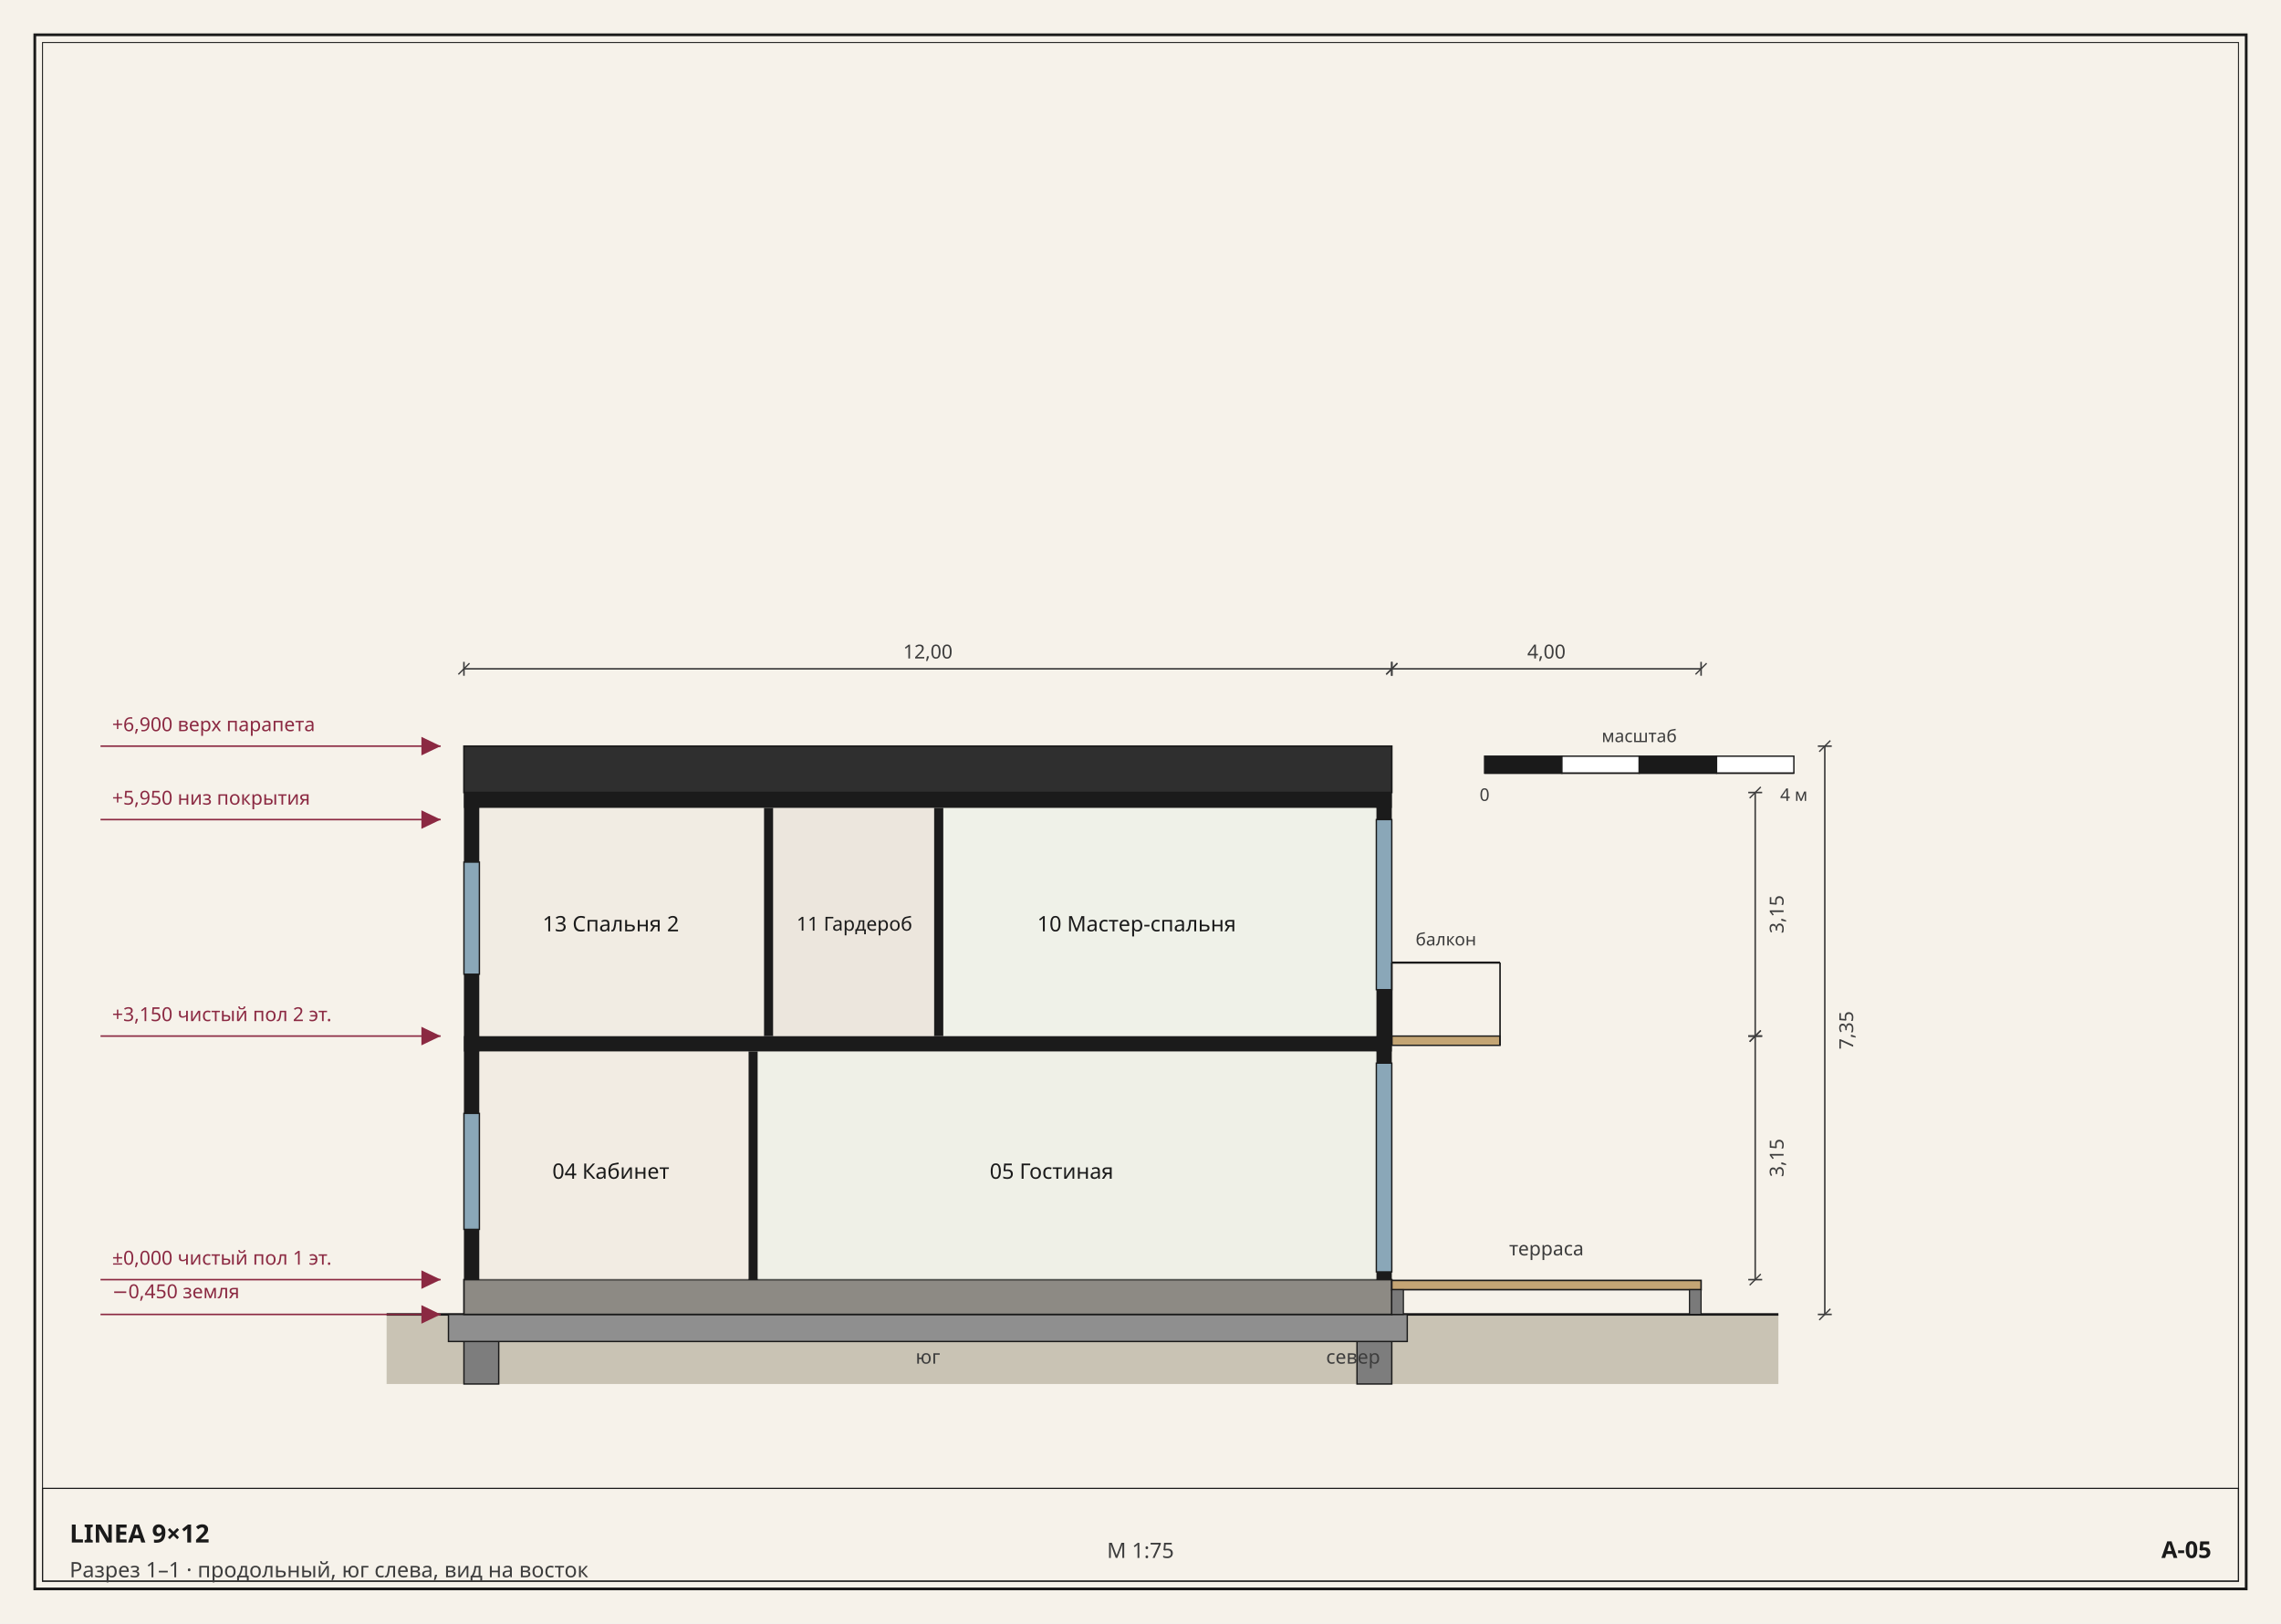
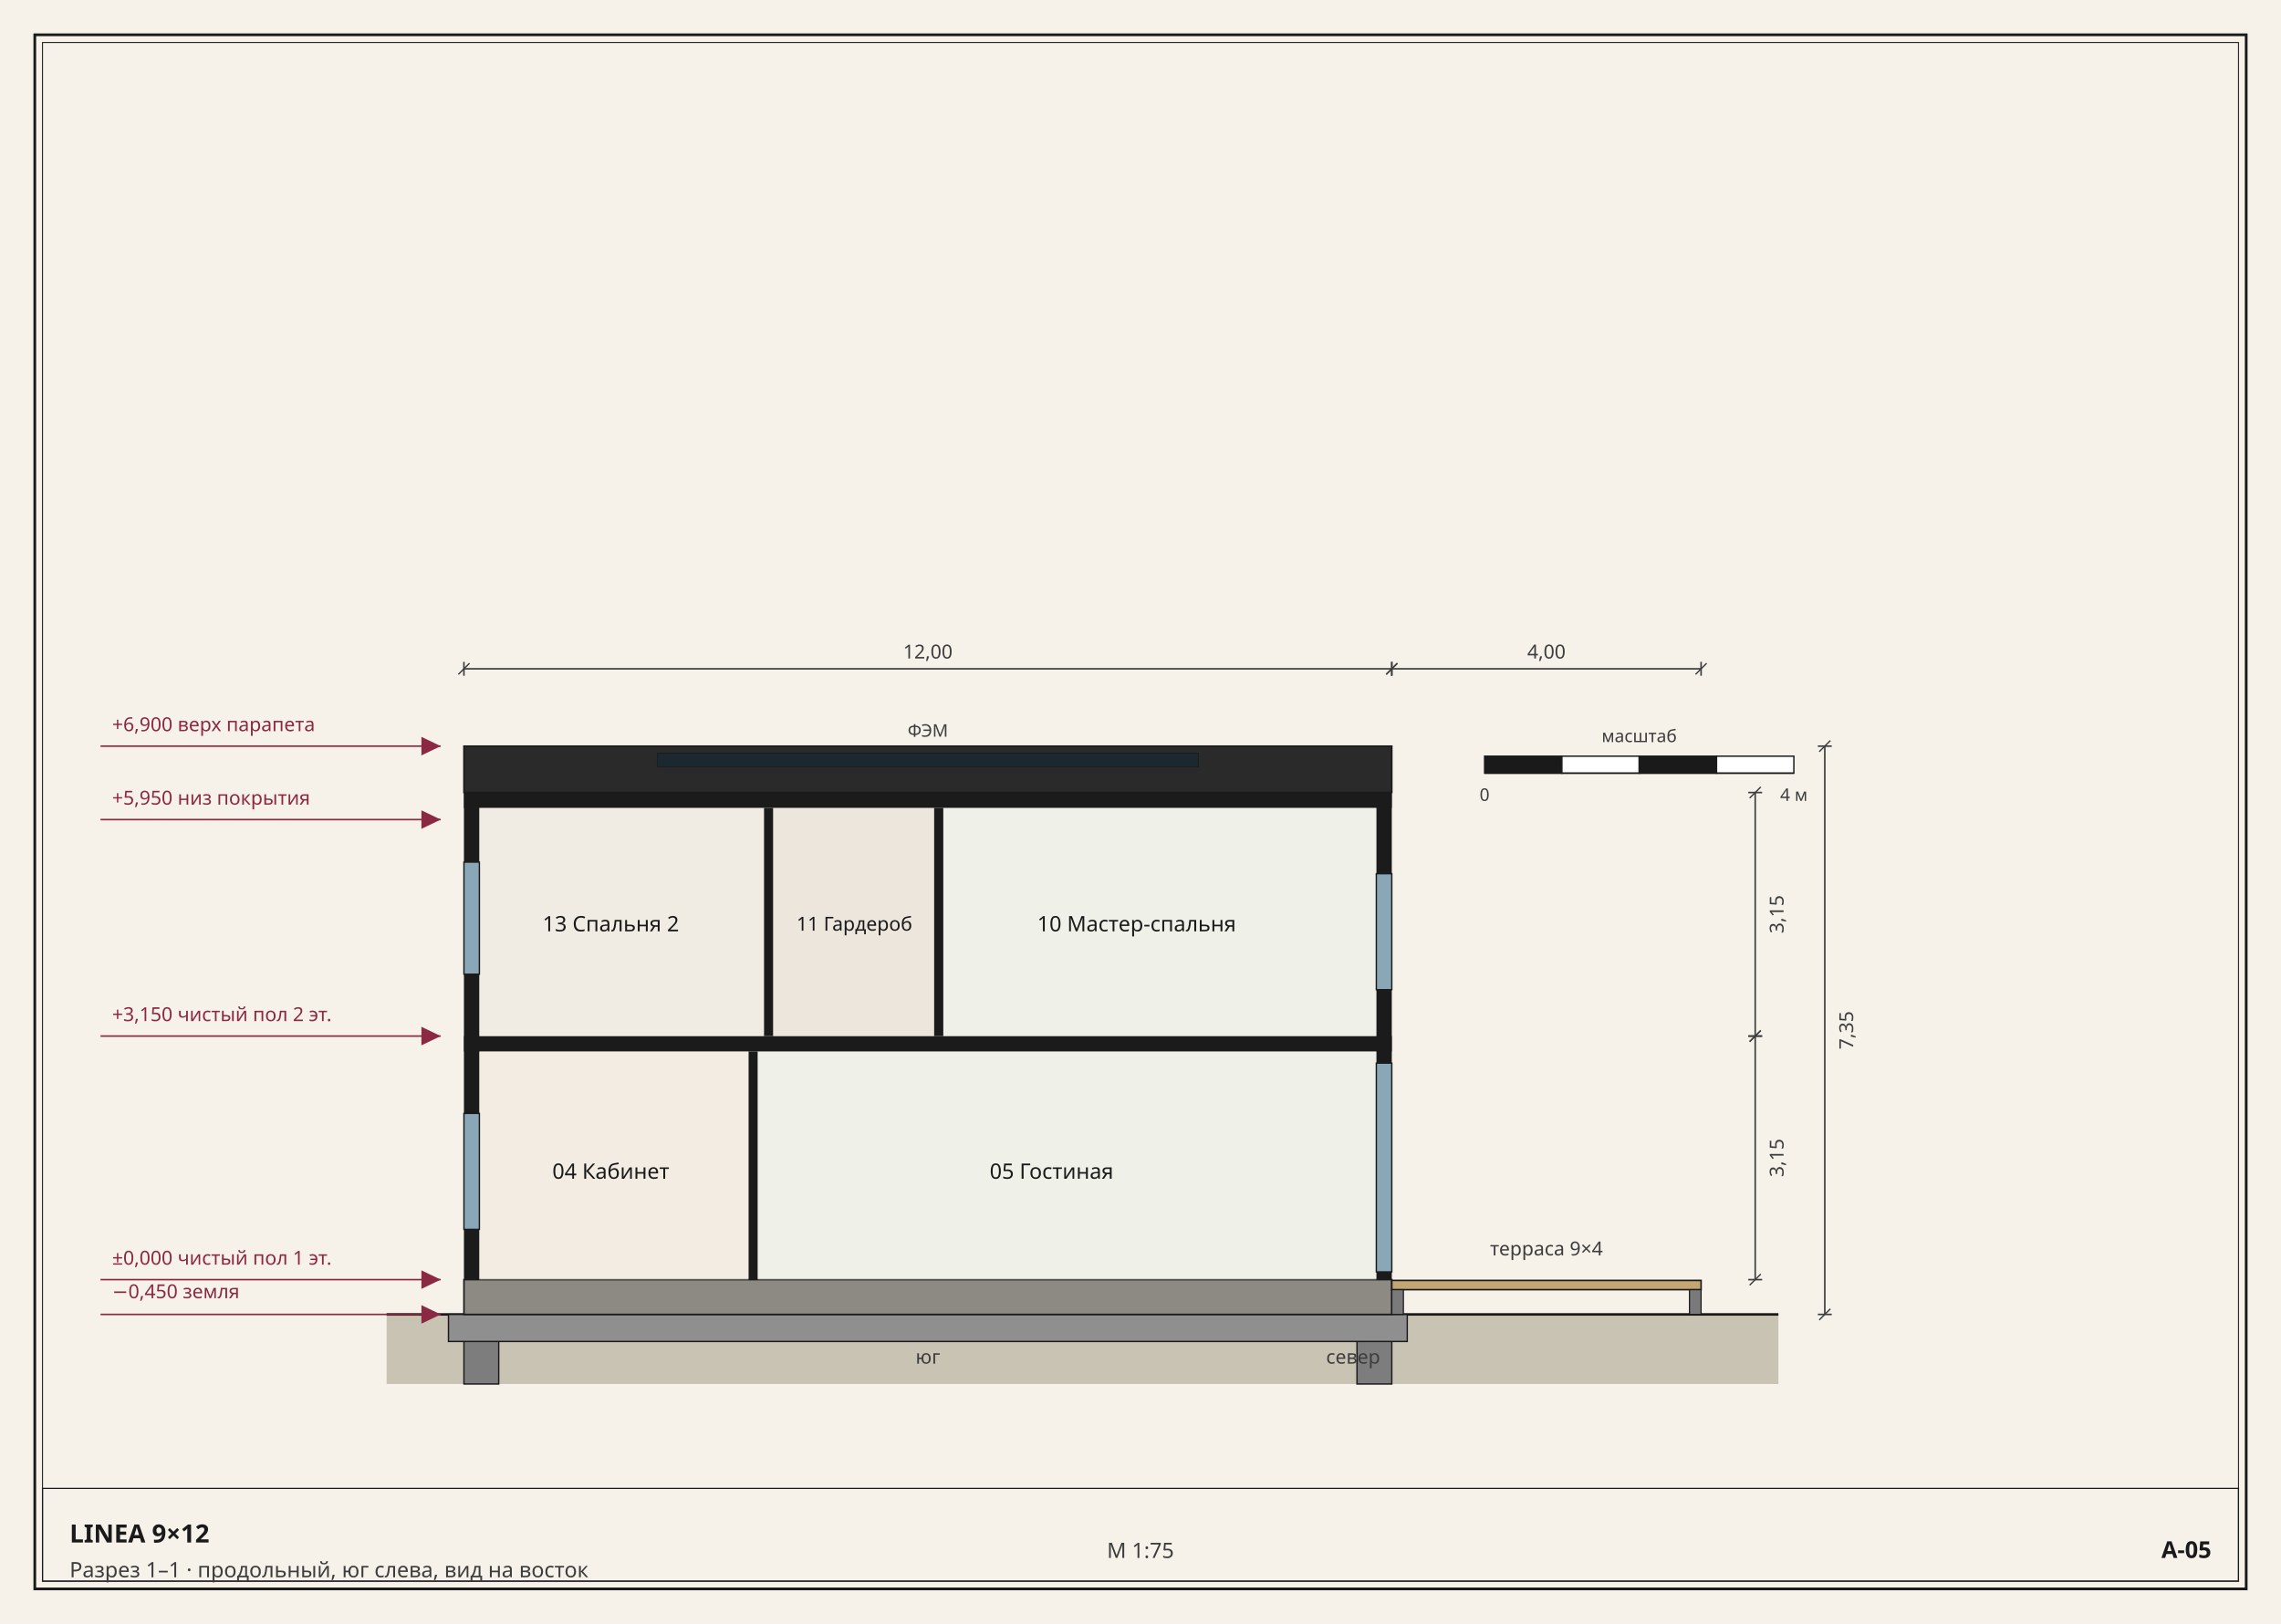
<svg xmlns="http://www.w3.org/2000/svg" viewBox="0 0 1180 840" width="100%" role="img" aria-label="Разрез 1–1  ·  продольный, юг слева, вид на восток">
  <rect width="1180" height="840" fill="#f6f2ea" />
  <rect x="18" y="18" width="1144" height="804" fill="none" stroke="#1a1a1a" stroke-width="1.4" />
  <rect x="22" y="22" width="1136" height="796" fill="none" stroke="#1a1a1a" stroke-width="0.5" />
  <rect x="22" y="770" width="1136" height="48" fill="none" stroke="#1a1a1a" stroke-width="0.6" />
  <text x="36" y="798" font-size="13" font-weight="600" font-family="IBM Plex Sans, Segoe UI, sans-serif" fill="#1a1a1a">LINEA 9×12</text>
  <text x="36" y="816" font-size="11" font-family="IBM Plex Sans, Segoe UI, sans-serif" fill="#3d3d3d">Разрез 1–1  ·  продольный, юг слева, вид на восток</text>
  <text x="590" y="806" font-size="11" text-anchor="middle" font-family="IBM Plex Sans, Segoe UI, sans-serif" fill="#3d3d3d">М 1:75</text>
  <text x="1144" y="806" font-size="12" text-anchor="end" font-weight="600" font-family="IBM Plex Sans, Segoe UI, sans-serif" fill="#1a1a1a">А-05</text>
  <rect x="200.00" y="680.00" width="720.00" height="36.00" fill="#c9c3b4" stroke="none" stroke-width="1" opacity="1" />
  <line x1="200.00" y1="680.00" x2="920.00" y2="680.00" stroke="#1a1a1a" stroke-width="1.3" stroke-linecap="butt" />
  <rect x="240.00" y="680.00" width="18.00" height="36.00" fill="#7d7d7d" stroke="#1a1a1a" stroke-width="0.7" opacity="1" />
  <rect x="702.00" y="680.00" width="18.00" height="36.00" fill="#7d7d7d" stroke="#1a1a1a" stroke-width="0.7" opacity="1" />
  <rect x="232.00" y="680.00" width="496.00" height="14.00" fill="#8f8f8f" stroke="#1a1a1a" stroke-width="0.7" opacity="1" />
  <rect x="240.00" y="662.00" width="480.00" height="18.00" fill="#8d8a84" stroke="#1a1a1a" stroke-width="0.8" opacity="1" />
  <rect x="240.00" y="410.00" width="8.00" height="252.00" fill="#1b1b1b" stroke="none" stroke-width="1" opacity="1" />
  <rect x="712.00" y="410.00" width="8.00" height="252.00" fill="#1b1b1b" stroke="none" stroke-width="1" opacity="1" />
  <rect x="240.00" y="536.00" width="480.00" height="8.00" fill="#1b1b1b" stroke="none" stroke-width="1" opacity="1" />
  <rect x="240.00" y="410.00" width="480.00" height="8.00" fill="#1b1b1b" stroke="none" stroke-width="1" opacity="1" />
-   <rect x="240.00" y="386.00" width="480.00" height="24.00" fill="#2f2f2f" stroke="#1a1a1a" stroke-width="0.8" opacity="1" />
  <rect x="387.20" y="544.00" width="4.80" height="118.00" fill="#1b1b1b" stroke="none" stroke-width="1" opacity="1" />
  <rect x="248.00" y="544.00" width="139.20" height="118.00" fill="#efe8dc" stroke="none" stroke-width="1" opacity="0.55" />
  <rect x="392.00" y="544.00" width="320.00" height="118.00" fill="#e7eee4" stroke="none" stroke-width="1" opacity="0.5" />
  <rect x="395.20" y="418.00" width="4.80" height="118.00" fill="#1b1b1b" stroke="none" stroke-width="1" opacity="1" />
  <rect x="483.20" y="418.00" width="4.80" height="118.00" fill="#1b1b1b" stroke="none" stroke-width="1" opacity="1" />
  <rect x="248.00" y="418.00" width="147.20" height="118.00" fill="#ece6dc" stroke="none" stroke-width="1" opacity="0.5" />
  <rect x="400.00" y="418.00" width="83.20" height="118.00" fill="#e4ddd2" stroke="none" stroke-width="1" opacity="0.55" />
  <rect x="488.00" y="418.00" width="224.00" height="118.00" fill="#e8efe6" stroke="none" stroke-width="1" opacity="0.5" />
  <rect x="240.00" y="576.00" width="8.00" height="60.00" fill="#8aa7b8" stroke="#1a1a1a" stroke-width="0.7" opacity="1" />
  <rect x="240.00" y="446.00" width="8.00" height="58.00" fill="#8aa7b8" stroke="#1a1a1a" stroke-width="0.7" opacity="1" />
  <rect x="712.00" y="550.00" width="8.00" height="108.00" fill="#8aa7b8" stroke="#1a1a1a" stroke-width="0.7" opacity="1" />
-   <rect x="712.00" y="424.00" width="8.00" height="88.00" fill="#8aa7b8" stroke="#1a1a1a" stroke-width="0.7" opacity="1" />
+   <rect x="712.00" y="452.00" width="8.00" height="60.00" fill="#8aa7b8" stroke="#1a1a1a" stroke-width="0.7" opacity="1" />
+   <rect x="240.00" y="386.00" width="480.00" height="24.00" fill="#2a2a2a" stroke="#1a1a1a" stroke-width="0.8" opacity="1" />
+   <rect x="340.00" y="389.60" width="280.00" height="7.20" fill="#1c2830" stroke="#1a1a1a" stroke-width="0.4" opacity="1" />
  <rect x="720.00" y="662.40" width="160.00" height="4.80" fill="#c4a574" stroke="#1a1a1a" stroke-width="0.8" opacity="1" />
  <rect x="720.00" y="667.20" width="6.00" height="12.80" fill="#7a7a7a" stroke="#1a1a1a" stroke-width="0.6" opacity="1" />
  <rect x="874.00" y="667.20" width="6.00" height="12.80" fill="#7a7a7a" stroke="#1a1a1a" stroke-width="0.6" opacity="1" />
-   <rect x="720.00" y="536.00" width="56.00" height="4.80" fill="#c4a574" stroke="#1a1a1a" stroke-width="0.7" opacity="1" />
-   <line x1="720.00" y1="540.80" x2="720.00" y2="498.00" stroke="#1a1a1a" stroke-width="0.8" stroke-linecap="butt" />
-   <line x1="776.00" y1="540.80" x2="776.00" y2="498.00" stroke="#1a1a1a" stroke-width="0.8" stroke-linecap="butt" />
-   <line x1="720.00" y1="498.00" x2="776.00" y2="498.00" stroke="#1a1a1a" stroke-width="1.1" stroke-linecap="butt" />
  <line x1="52.00" y1="662.00" x2="228.00" y2="662.00" stroke="#8b2942" stroke-width="0.8" stroke-linecap="butt" />
  <polygon points="228.00,662.00 218.00,657.20 218.00,666.80" fill="#8b2942" stroke="none" stroke-width="1" />
  <text x="58.00" y="650.80" font-size="10" fill="#8b2942" text-anchor="start" font-weight="500" font-family="IBM Plex Sans, Segoe UI, sans-serif" dominant-baseline="middle">±0,000  чистый пол 1 эт.</text>
  <line x1="52.00" y1="536.00" x2="228.00" y2="536.00" stroke="#8b2942" stroke-width="0.8" stroke-linecap="butt" />
  <polygon points="228.00,536.00 218.00,531.20 218.00,540.80" fill="#8b2942" stroke="none" stroke-width="1" />
  <text x="58.00" y="524.80" font-size="10" fill="#8b2942" text-anchor="start" font-weight="500" font-family="IBM Plex Sans, Segoe UI, sans-serif" dominant-baseline="middle">+3,150  чистый пол 2 эт.</text>
  <line x1="52.00" y1="424.00" x2="228.00" y2="424.00" stroke="#8b2942" stroke-width="0.8" stroke-linecap="butt" />
  <polygon points="228.00,424.00 218.00,419.20 218.00,428.80" fill="#8b2942" stroke="none" stroke-width="1" />
  <text x="58.00" y="412.80" font-size="10" fill="#8b2942" text-anchor="start" font-weight="500" font-family="IBM Plex Sans, Segoe UI, sans-serif" dominant-baseline="middle">+5,950  низ покрытия</text>
  <line x1="52.00" y1="386.00" x2="228.00" y2="386.00" stroke="#8b2942" stroke-width="0.8" stroke-linecap="butt" />
  <polygon points="228.00,386.00 218.00,381.20 218.00,390.80" fill="#8b2942" stroke="none" stroke-width="1" />
  <text x="58.00" y="374.80" font-size="10" fill="#8b2942" text-anchor="start" font-weight="500" font-family="IBM Plex Sans, Segoe UI, sans-serif" dominant-baseline="middle">+6,900  верх парапета</text>
  <line x1="52.00" y1="680.00" x2="228.00" y2="680.00" stroke="#8b2942" stroke-width="0.8" stroke-linecap="butt" />
  <polygon points="228.00,680.00 218.00,675.20 218.00,684.80" fill="#8b2942" stroke="none" stroke-width="1" />
  <text x="58.00" y="668.80" font-size="10" fill="#8b2942" text-anchor="start" font-weight="500" font-family="IBM Plex Sans, Segoe UI, sans-serif" dominant-baseline="middle">−0,450  земля</text>
  <text x="316.00" y="606.00" font-size="11" fill="#1a1a1a" text-anchor="middle" font-weight="500" font-family="IBM Plex Sans, Segoe UI, sans-serif" dominant-baseline="middle">04 Кабинет</text>
  <text x="544.00" y="606.00" font-size="11" fill="#1a1a1a" text-anchor="middle" font-weight="500" font-family="IBM Plex Sans, Segoe UI, sans-serif" dominant-baseline="middle">05 Гостиная</text>
  <text x="316.00" y="478.00" font-size="11" fill="#1a1a1a" text-anchor="middle" font-weight="500" font-family="IBM Plex Sans, Segoe UI, sans-serif" dominant-baseline="middle">13 Спальня 2</text>
  <text x="442.00" y="478.00" font-size="10" fill="#1a1a1a" text-anchor="middle" font-weight="500" font-family="IBM Plex Sans, Segoe UI, sans-serif" dominant-baseline="middle">11 Гардероб</text>
  <text x="588.00" y="478.00" font-size="11" fill="#1a1a1a" text-anchor="middle" font-weight="500" font-family="IBM Plex Sans, Segoe UI, sans-serif" dominant-baseline="middle">10 Мастер-спальня</text>
-   <text x="800.00" y="646.00" font-size="10" fill="#3d3d3d" text-anchor="middle" font-weight="500" font-family="IBM Plex Sans, Segoe UI, sans-serif" dominant-baseline="middle">терраса</text>
-   <text x="748.00" y="486.00" font-size="9" fill="#3d3d3d" text-anchor="middle" font-weight="500" font-family="IBM Plex Sans, Segoe UI, sans-serif" dominant-baseline="middle">балкон</text>
+   <text x="800.00" y="646.00" font-size="10" fill="#3d3d3d" text-anchor="middle" font-weight="500" font-family="IBM Plex Sans, Segoe UI, sans-serif" dominant-baseline="middle">терраса 9×4</text>
+   <text x="480.00" y="378.00" font-size="9" fill="#3d3d3d" text-anchor="middle" font-weight="500" font-family="IBM Plex Sans, Segoe UI, sans-serif" dominant-baseline="middle">ФЭМ</text>
  <text x="480.00" y="702.00" font-size="10" fill="#3d3d3d" text-anchor="middle" font-weight="500" font-family="IBM Plex Sans, Segoe UI, sans-serif" dominant-baseline="middle">юг</text>
  <text x="700.00" y="702.00" font-size="10" fill="#3d3d3d" text-anchor="middle" font-weight="500" font-family="IBM Plex Sans, Segoe UI, sans-serif" dominant-baseline="middle">север</text>
  <line x1="240.00" y1="346.00" x2="720.00" y2="346.00" stroke="#3d3d3d" stroke-width="0.8" stroke-linecap="butt" />
  <line x1="240.00" y1="349.60" x2="240.00" y2="342.40" stroke="#3d3d3d" stroke-width="0.8" stroke-linecap="butt" />
  <line x1="720.00" y1="349.60" x2="720.00" y2="342.40" stroke="#3d3d3d" stroke-width="0.8" stroke-linecap="butt" />
  <line x1="237.12" y1="348.88" x2="242.88" y2="343.12" stroke="#3d3d3d" stroke-width="0.7" stroke-linecap="butt" />
  <line x1="717.12" y1="348.88" x2="722.88" y2="343.12" stroke="#3d3d3d" stroke-width="0.7" stroke-linecap="butt" />
  <text x="480.00" y="337.20" font-size="10" fill="#3d3d3d" text-anchor="middle" font-weight="500" font-family="IBM Plex Sans, Segoe UI, sans-serif" dominant-baseline="middle">12,00</text>
  <line x1="720.00" y1="346.00" x2="880.00" y2="346.00" stroke="#3d3d3d" stroke-width="0.8" stroke-linecap="butt" />
  <line x1="720.00" y1="349.60" x2="720.00" y2="342.40" stroke="#3d3d3d" stroke-width="0.8" stroke-linecap="butt" />
  <line x1="880.00" y1="349.60" x2="880.00" y2="342.40" stroke="#3d3d3d" stroke-width="0.8" stroke-linecap="butt" />
  <line x1="717.12" y1="348.88" x2="722.88" y2="343.12" stroke="#3d3d3d" stroke-width="0.7" stroke-linecap="butt" />
  <line x1="877.12" y1="348.88" x2="882.88" y2="343.12" stroke="#3d3d3d" stroke-width="0.7" stroke-linecap="butt" />
  <text x="800.00" y="337.20" font-size="10" fill="#3d3d3d" text-anchor="middle" font-weight="500" font-family="IBM Plex Sans, Segoe UI, sans-serif" dominant-baseline="middle">4,00</text>
  <line x1="908.00" y1="662.00" x2="908.00" y2="536.00" stroke="#3d3d3d" stroke-width="0.8" stroke-linecap="butt" />
  <line x1="904.40" y1="662.00" x2="911.60" y2="662.00" stroke="#3d3d3d" stroke-width="0.8" stroke-linecap="butt" />
  <line x1="904.40" y1="536.00" x2="911.60" y2="536.00" stroke="#3d3d3d" stroke-width="0.8" stroke-linecap="butt" />
  <line x1="905.12" y1="664.88" x2="910.88" y2="659.12" stroke="#3d3d3d" stroke-width="0.7" stroke-linecap="butt" />
  <line x1="905.12" y1="538.88" x2="910.88" y2="533.12" stroke="#3d3d3d" stroke-width="0.7" stroke-linecap="butt" />
  <text x="919.20" y="599.00" font-size="10" fill="#3d3d3d" text-anchor="middle" font-weight="500" font-family="IBM Plex Sans, Segoe UI, sans-serif" dominant-baseline="middle" transform="rotate(-90 919.20 599.00)">3,15</text>
  <line x1="908.00" y1="536.00" x2="908.00" y2="410.00" stroke="#3d3d3d" stroke-width="0.8" stroke-linecap="butt" />
  <line x1="904.40" y1="536.00" x2="911.60" y2="536.00" stroke="#3d3d3d" stroke-width="0.8" stroke-linecap="butt" />
  <line x1="904.40" y1="410.00" x2="911.60" y2="410.00" stroke="#3d3d3d" stroke-width="0.8" stroke-linecap="butt" />
  <line x1="905.12" y1="538.88" x2="910.88" y2="533.12" stroke="#3d3d3d" stroke-width="0.7" stroke-linecap="butt" />
  <line x1="905.12" y1="412.88" x2="910.88" y2="407.12" stroke="#3d3d3d" stroke-width="0.7" stroke-linecap="butt" />
  <text x="919.20" y="473.00" font-size="10" fill="#3d3d3d" text-anchor="middle" font-weight="500" font-family="IBM Plex Sans, Segoe UI, sans-serif" dominant-baseline="middle" transform="rotate(-90 919.20 473.00)">3,15</text>
  <line x1="944.00" y1="680.00" x2="944.00" y2="386.00" stroke="#3d3d3d" stroke-width="0.8" stroke-linecap="butt" />
  <line x1="940.40" y1="680.00" x2="947.60" y2="680.00" stroke="#3d3d3d" stroke-width="0.8" stroke-linecap="butt" />
  <line x1="940.40" y1="386.00" x2="947.60" y2="386.00" stroke="#3d3d3d" stroke-width="0.8" stroke-linecap="butt" />
  <line x1="941.12" y1="682.88" x2="946.88" y2="677.12" stroke="#3d3d3d" stroke-width="0.7" stroke-linecap="butt" />
  <line x1="941.12" y1="388.88" x2="946.88" y2="383.12" stroke="#3d3d3d" stroke-width="0.7" stroke-linecap="butt" />
  <text x="955.20" y="533.00" font-size="10" fill="#3d3d3d" text-anchor="middle" font-weight="500" font-family="IBM Plex Sans, Segoe UI, sans-serif" dominant-baseline="middle" transform="rotate(-90 955.20 533.00)">7,35</text>
  <rect x="768.00" y="391.20" width="40.00" height="8.80" fill="#1a1a1a" stroke="#1a1a1a" stroke-width="0.7" opacity="1" />
  <rect x="808.00" y="391.20" width="40.00" height="8.80" fill="white" stroke="#1a1a1a" stroke-width="0.7" opacity="1" />
  <rect x="848.00" y="391.20" width="40.00" height="8.80" fill="#1a1a1a" stroke="#1a1a1a" stroke-width="0.7" opacity="1" />
  <rect x="888.00" y="391.20" width="40.00" height="8.80" fill="white" stroke="#1a1a1a" stroke-width="0.7" opacity="1" />
  <line x1="768.00" y1="400.00" x2="928.00" y2="400.00" stroke="#1a1a1a" stroke-width="0.7" stroke-linecap="butt" />
  <text x="768.00" y="411.20" font-size="9" fill="#3d3d3d" text-anchor="middle" font-weight="500" font-family="IBM Plex Sans, Segoe UI, sans-serif" dominant-baseline="middle">0</text>
  <text x="928.00" y="411.20" font-size="9" fill="#3d3d3d" text-anchor="middle" font-weight="500" font-family="IBM Plex Sans, Segoe UI, sans-serif" dominant-baseline="middle">4 м</text>
  <text x="848.00" y="380.80" font-size="9" fill="#3d3d3d" text-anchor="middle" font-weight="500" font-family="IBM Plex Sans, Segoe UI, sans-serif" dominant-baseline="middle">масштаб</text>
</svg>
